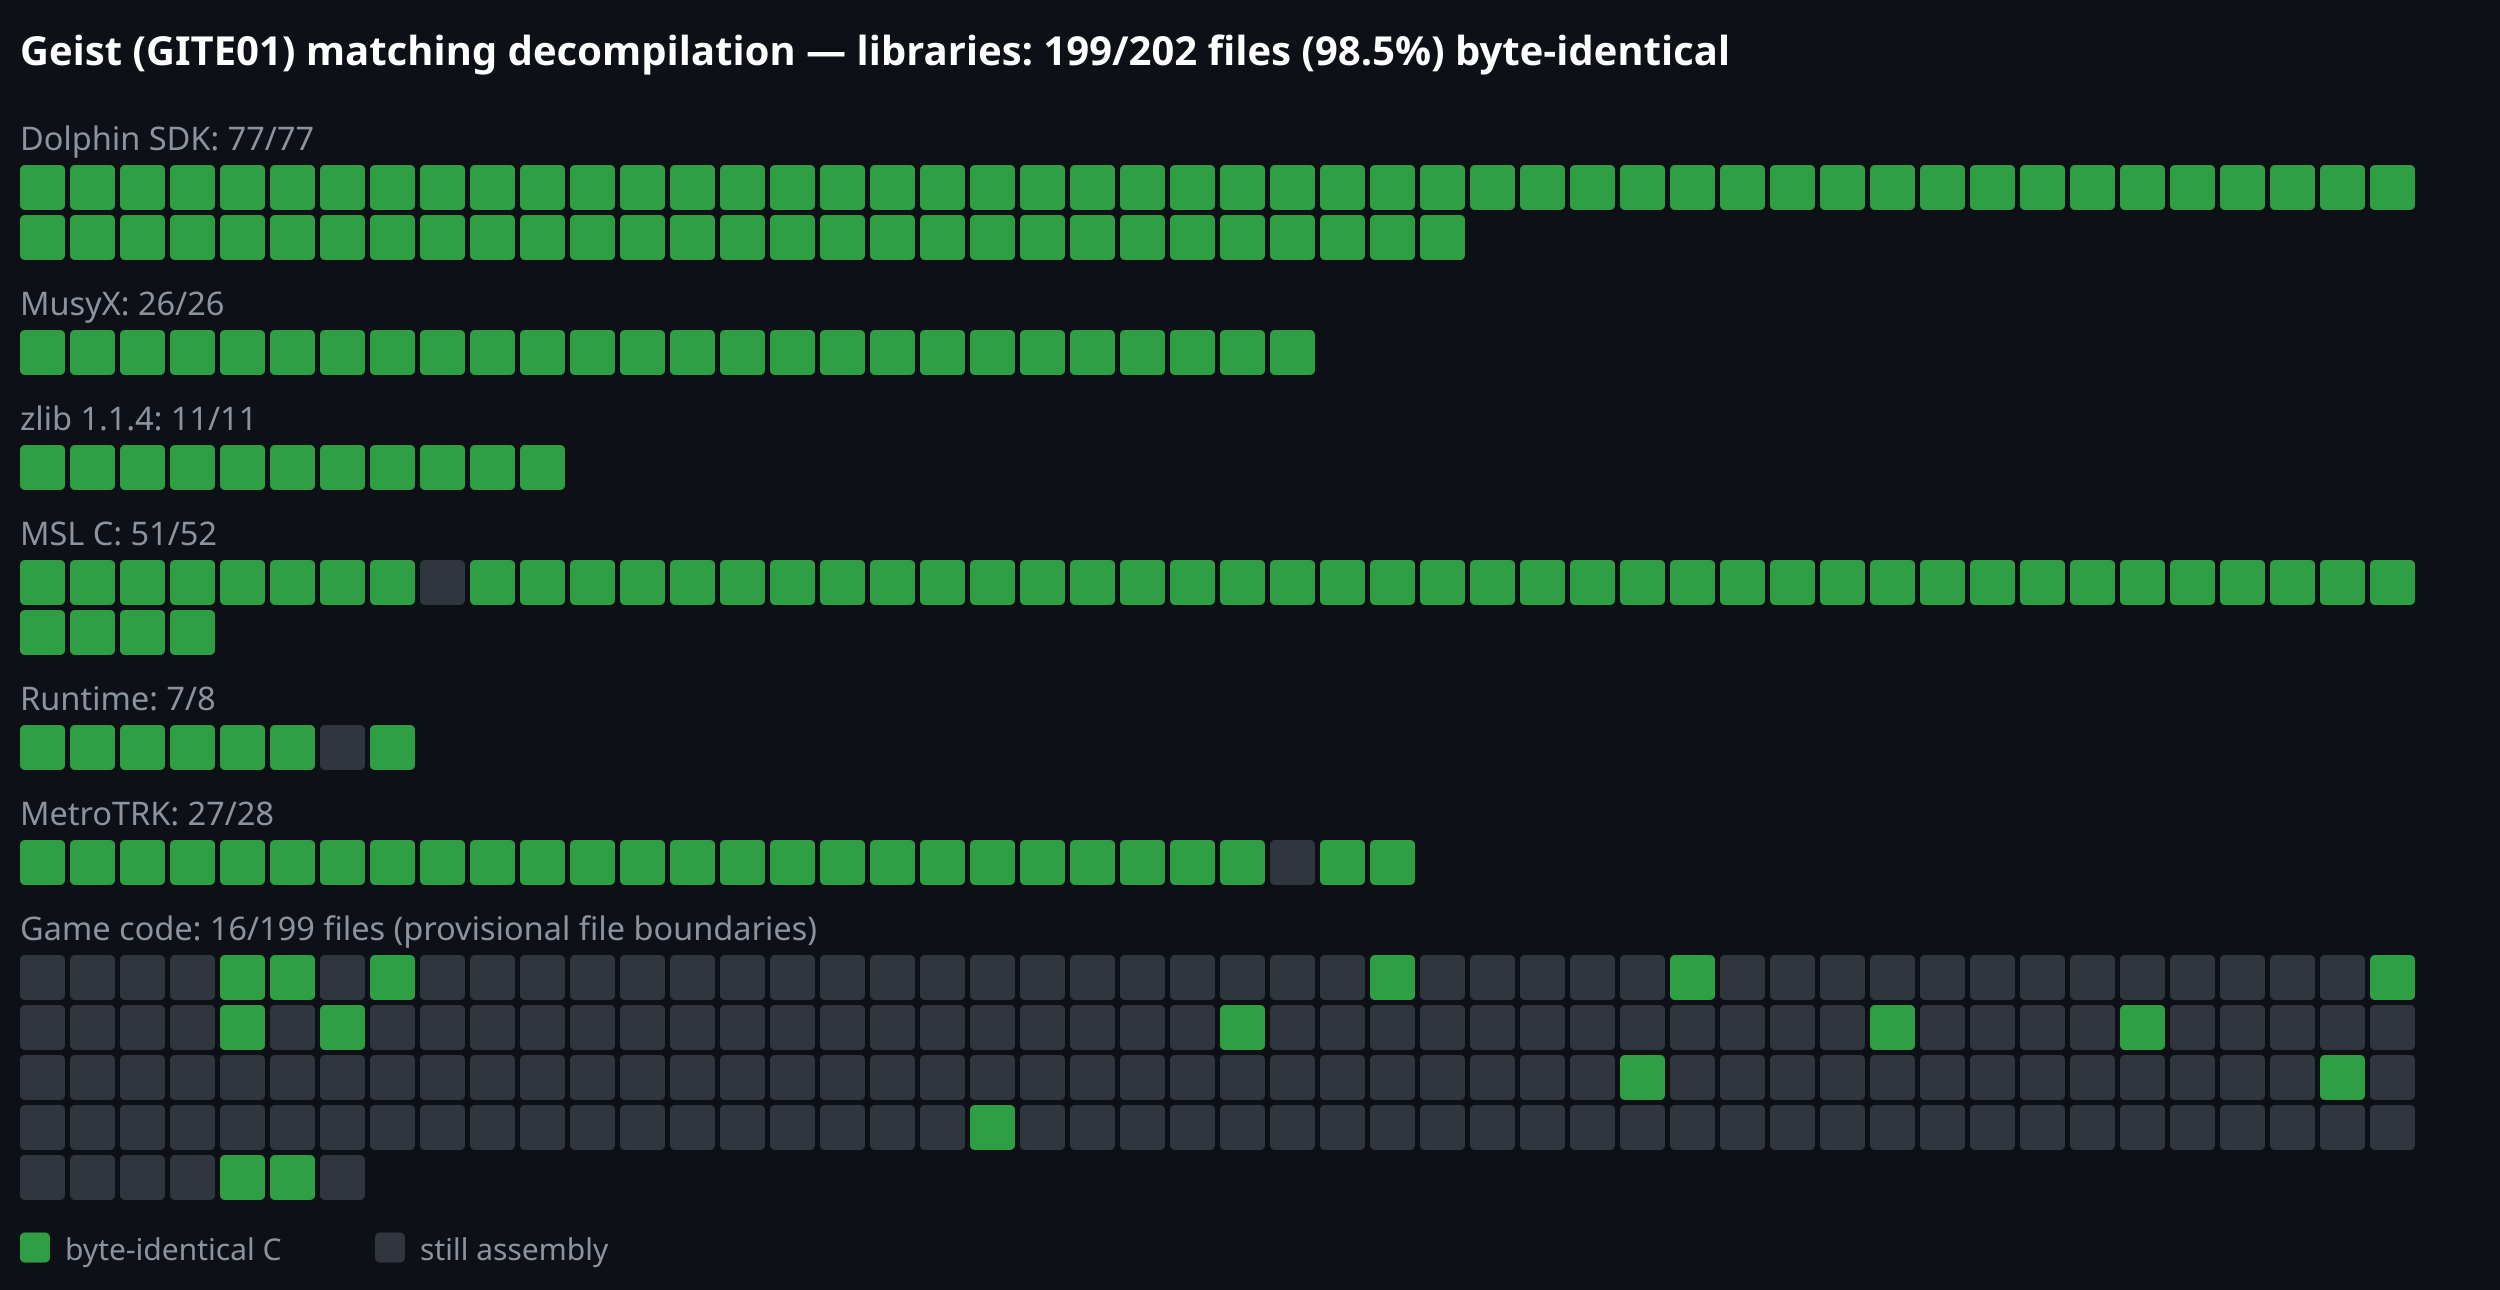
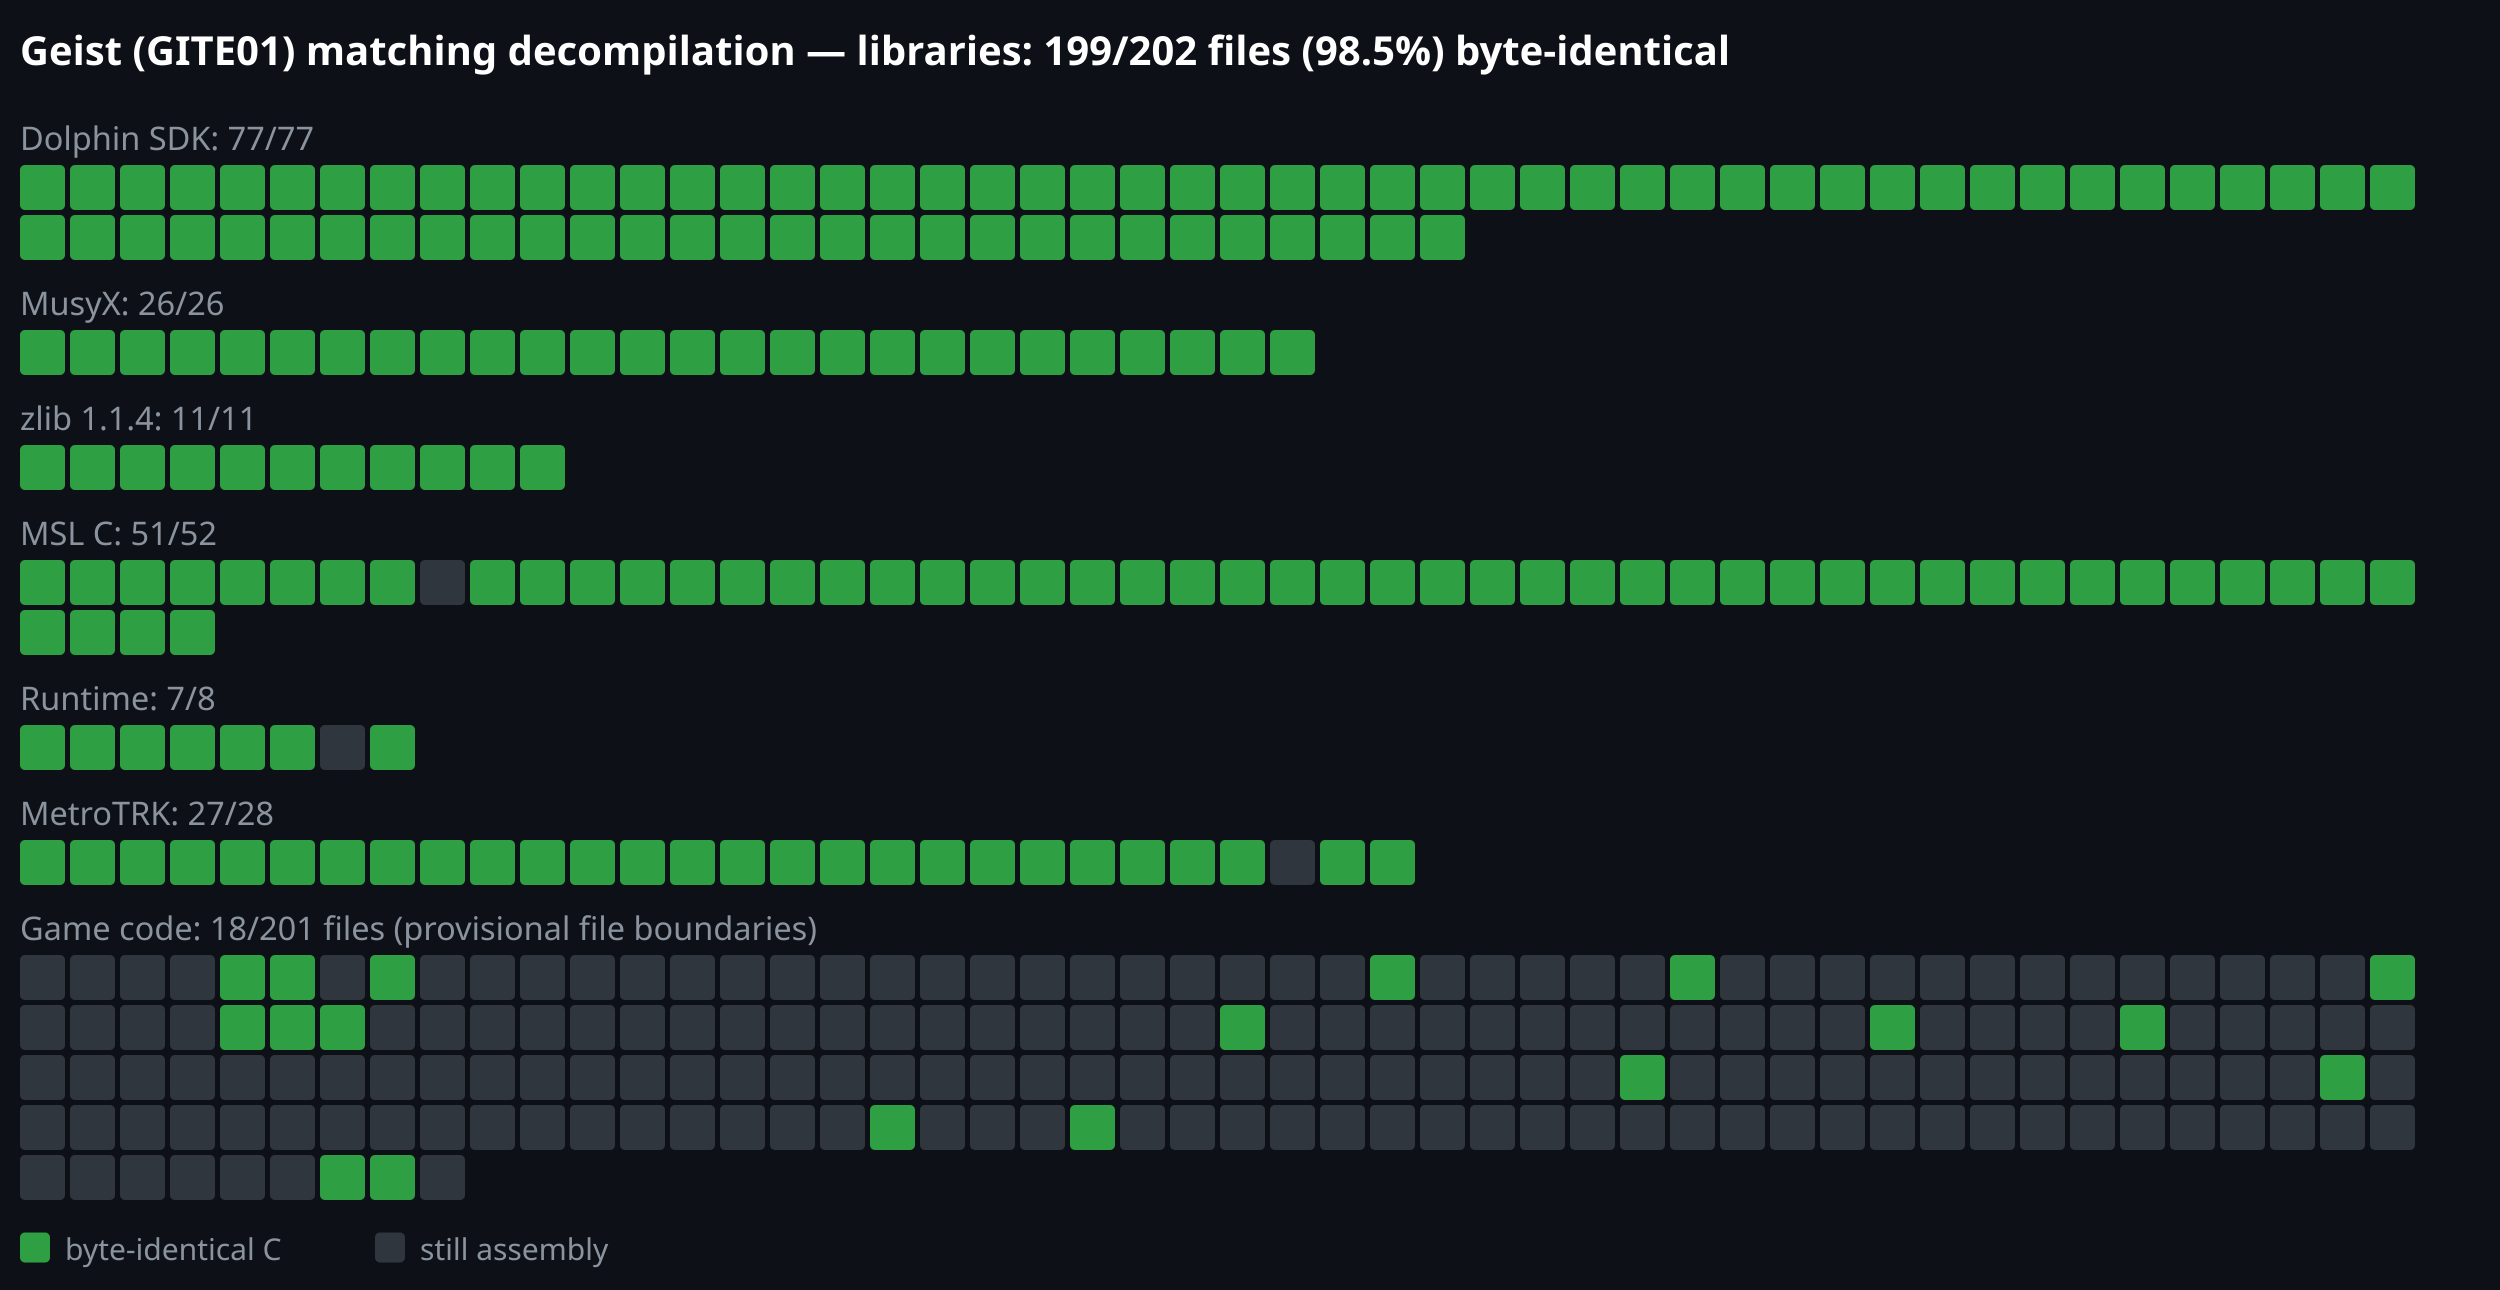
<svg xmlns="http://www.w3.org/2000/svg" viewBox="0 0 1000 516" width="1000" height="516">
  <rect width="1000" height="516" fill="#0d1117" />
  <text x="8" y="26" font-family="sans-serif" font-size="16" font-weight="bold" fill="#ffffff">Geist (GITE01) matching decompilation — libraries: 199/202 files (98.5%) byte-identical</text>
  <text x="8" y="60" font-family="sans-serif" font-size="13" font-weight="normal" fill="#8b949e">Dolphin SDK: 77/77</text>
  <rect x="8" y="66" width="18" height="18" rx="2" fill="#2ea043" />
  <rect x="28" y="66" width="18" height="18" rx="2" fill="#2ea043" />
  <rect x="48" y="66" width="18" height="18" rx="2" fill="#2ea043" />
  <rect x="68" y="66" width="18" height="18" rx="2" fill="#2ea043" />
  <rect x="88" y="66" width="18" height="18" rx="2" fill="#2ea043" />
  <rect x="108" y="66" width="18" height="18" rx="2" fill="#2ea043" />
  <rect x="128" y="66" width="18" height="18" rx="2" fill="#2ea043" />
  <rect x="148" y="66" width="18" height="18" rx="2" fill="#2ea043" />
  <rect x="168" y="66" width="18" height="18" rx="2" fill="#2ea043" />
  <rect x="188" y="66" width="18" height="18" rx="2" fill="#2ea043" />
  <rect x="208" y="66" width="18" height="18" rx="2" fill="#2ea043" />
  <rect x="228" y="66" width="18" height="18" rx="2" fill="#2ea043" />
  <rect x="248" y="66" width="18" height="18" rx="2" fill="#2ea043" />
  <rect x="268" y="66" width="18" height="18" rx="2" fill="#2ea043" />
  <rect x="288" y="66" width="18" height="18" rx="2" fill="#2ea043" />
  <rect x="308" y="66" width="18" height="18" rx="2" fill="#2ea043" />
  <rect x="328" y="66" width="18" height="18" rx="2" fill="#2ea043" />
  <rect x="348" y="66" width="18" height="18" rx="2" fill="#2ea043" />
  <rect x="368" y="66" width="18" height="18" rx="2" fill="#2ea043" />
  <rect x="388" y="66" width="18" height="18" rx="2" fill="#2ea043" />
  <rect x="408" y="66" width="18" height="18" rx="2" fill="#2ea043" />
  <rect x="428" y="66" width="18" height="18" rx="2" fill="#2ea043" />
  <rect x="448" y="66" width="18" height="18" rx="2" fill="#2ea043" />
  <rect x="468" y="66" width="18" height="18" rx="2" fill="#2ea043" />
  <rect x="488" y="66" width="18" height="18" rx="2" fill="#2ea043" />
  <rect x="508" y="66" width="18" height="18" rx="2" fill="#2ea043" />
  <rect x="528" y="66" width="18" height="18" rx="2" fill="#2ea043" />
  <rect x="548" y="66" width="18" height="18" rx="2" fill="#2ea043" />
  <rect x="568" y="66" width="18" height="18" rx="2" fill="#2ea043" />
  <rect x="588" y="66" width="18" height="18" rx="2" fill="#2ea043" />
  <rect x="608" y="66" width="18" height="18" rx="2" fill="#2ea043" />
  <rect x="628" y="66" width="18" height="18" rx="2" fill="#2ea043" />
  <rect x="648" y="66" width="18" height="18" rx="2" fill="#2ea043" />
  <rect x="668" y="66" width="18" height="18" rx="2" fill="#2ea043" />
  <rect x="688" y="66" width="18" height="18" rx="2" fill="#2ea043" />
  <rect x="708" y="66" width="18" height="18" rx="2" fill="#2ea043" />
  <rect x="728" y="66" width="18" height="18" rx="2" fill="#2ea043" />
  <rect x="748" y="66" width="18" height="18" rx="2" fill="#2ea043" />
  <rect x="768" y="66" width="18" height="18" rx="2" fill="#2ea043" />
  <rect x="788" y="66" width="18" height="18" rx="2" fill="#2ea043" />
  <rect x="808" y="66" width="18" height="18" rx="2" fill="#2ea043" />
  <rect x="828" y="66" width="18" height="18" rx="2" fill="#2ea043" />
  <rect x="848" y="66" width="18" height="18" rx="2" fill="#2ea043" />
  <rect x="868" y="66" width="18" height="18" rx="2" fill="#2ea043" />
  <rect x="888" y="66" width="18" height="18" rx="2" fill="#2ea043" />
  <rect x="908" y="66" width="18" height="18" rx="2" fill="#2ea043" />
  <rect x="928" y="66" width="18" height="18" rx="2" fill="#2ea043" />
  <rect x="948" y="66" width="18" height="18" rx="2" fill="#2ea043" />
  <rect x="8" y="86" width="18" height="18" rx="2" fill="#2ea043" />
  <rect x="28" y="86" width="18" height="18" rx="2" fill="#2ea043" />
  <rect x="48" y="86" width="18" height="18" rx="2" fill="#2ea043" />
  <rect x="68" y="86" width="18" height="18" rx="2" fill="#2ea043" />
  <rect x="88" y="86" width="18" height="18" rx="2" fill="#2ea043" />
  <rect x="108" y="86" width="18" height="18" rx="2" fill="#2ea043" />
  <rect x="128" y="86" width="18" height="18" rx="2" fill="#2ea043" />
  <rect x="148" y="86" width="18" height="18" rx="2" fill="#2ea043" />
  <rect x="168" y="86" width="18" height="18" rx="2" fill="#2ea043" />
  <rect x="188" y="86" width="18" height="18" rx="2" fill="#2ea043" />
  <rect x="208" y="86" width="18" height="18" rx="2" fill="#2ea043" />
  <rect x="228" y="86" width="18" height="18" rx="2" fill="#2ea043" />
  <rect x="248" y="86" width="18" height="18" rx="2" fill="#2ea043" />
  <rect x="268" y="86" width="18" height="18" rx="2" fill="#2ea043" />
  <rect x="288" y="86" width="18" height="18" rx="2" fill="#2ea043" />
  <rect x="308" y="86" width="18" height="18" rx="2" fill="#2ea043" />
  <rect x="328" y="86" width="18" height="18" rx="2" fill="#2ea043" />
  <rect x="348" y="86" width="18" height="18" rx="2" fill="#2ea043" />
  <rect x="368" y="86" width="18" height="18" rx="2" fill="#2ea043" />
  <rect x="388" y="86" width="18" height="18" rx="2" fill="#2ea043" />
  <rect x="408" y="86" width="18" height="18" rx="2" fill="#2ea043" />
  <rect x="428" y="86" width="18" height="18" rx="2" fill="#2ea043" />
  <rect x="448" y="86" width="18" height="18" rx="2" fill="#2ea043" />
  <rect x="468" y="86" width="18" height="18" rx="2" fill="#2ea043" />
  <rect x="488" y="86" width="18" height="18" rx="2" fill="#2ea043" />
  <rect x="508" y="86" width="18" height="18" rx="2" fill="#2ea043" />
  <rect x="528" y="86" width="18" height="18" rx="2" fill="#2ea043" />
  <rect x="548" y="86" width="18" height="18" rx="2" fill="#2ea043" />
  <rect x="568" y="86" width="18" height="18" rx="2" fill="#2ea043" />
  <text x="8" y="126" font-family="sans-serif" font-size="13" font-weight="normal" fill="#8b949e">MusyX: 26/26</text>
  <rect x="8" y="132" width="18" height="18" rx="2" fill="#2ea043" />
  <rect x="28" y="132" width="18" height="18" rx="2" fill="#2ea043" />
  <rect x="48" y="132" width="18" height="18" rx="2" fill="#2ea043" />
  <rect x="68" y="132" width="18" height="18" rx="2" fill="#2ea043" />
  <rect x="88" y="132" width="18" height="18" rx="2" fill="#2ea043" />
  <rect x="108" y="132" width="18" height="18" rx="2" fill="#2ea043" />
  <rect x="128" y="132" width="18" height="18" rx="2" fill="#2ea043" />
  <rect x="148" y="132" width="18" height="18" rx="2" fill="#2ea043" />
  <rect x="168" y="132" width="18" height="18" rx="2" fill="#2ea043" />
  <rect x="188" y="132" width="18" height="18" rx="2" fill="#2ea043" />
  <rect x="208" y="132" width="18" height="18" rx="2" fill="#2ea043" />
  <rect x="228" y="132" width="18" height="18" rx="2" fill="#2ea043" />
  <rect x="248" y="132" width="18" height="18" rx="2" fill="#2ea043" />
  <rect x="268" y="132" width="18" height="18" rx="2" fill="#2ea043" />
  <rect x="288" y="132" width="18" height="18" rx="2" fill="#2ea043" />
  <rect x="308" y="132" width="18" height="18" rx="2" fill="#2ea043" />
  <rect x="328" y="132" width="18" height="18" rx="2" fill="#2ea043" />
  <rect x="348" y="132" width="18" height="18" rx="2" fill="#2ea043" />
  <rect x="368" y="132" width="18" height="18" rx="2" fill="#2ea043" />
  <rect x="388" y="132" width="18" height="18" rx="2" fill="#2ea043" />
  <rect x="408" y="132" width="18" height="18" rx="2" fill="#2ea043" />
  <rect x="428" y="132" width="18" height="18" rx="2" fill="#2ea043" />
  <rect x="448" y="132" width="18" height="18" rx="2" fill="#2ea043" />
  <rect x="468" y="132" width="18" height="18" rx="2" fill="#2ea043" />
  <rect x="488" y="132" width="18" height="18" rx="2" fill="#2ea043" />
  <rect x="508" y="132" width="18" height="18" rx="2" fill="#2ea043" />
  <text x="8" y="172" font-family="sans-serif" font-size="13" font-weight="normal" fill="#8b949e">zlib 1.1.4: 11/11</text>
  <rect x="8" y="178" width="18" height="18" rx="2" fill="#2ea043" />
  <rect x="28" y="178" width="18" height="18" rx="2" fill="#2ea043" />
  <rect x="48" y="178" width="18" height="18" rx="2" fill="#2ea043" />
  <rect x="68" y="178" width="18" height="18" rx="2" fill="#2ea043" />
  <rect x="88" y="178" width="18" height="18" rx="2" fill="#2ea043" />
  <rect x="108" y="178" width="18" height="18" rx="2" fill="#2ea043" />
  <rect x="128" y="178" width="18" height="18" rx="2" fill="#2ea043" />
  <rect x="148" y="178" width="18" height="18" rx="2" fill="#2ea043" />
  <rect x="168" y="178" width="18" height="18" rx="2" fill="#2ea043" />
  <rect x="188" y="178" width="18" height="18" rx="2" fill="#2ea043" />
  <rect x="208" y="178" width="18" height="18" rx="2" fill="#2ea043" />
  <text x="8" y="218" font-family="sans-serif" font-size="13" font-weight="normal" fill="#8b949e">MSL C: 51/52</text>
  <rect x="8" y="224" width="18" height="18" rx="2" fill="#2ea043" />
  <rect x="28" y="224" width="18" height="18" rx="2" fill="#2ea043" />
  <rect x="48" y="224" width="18" height="18" rx="2" fill="#2ea043" />
  <rect x="68" y="224" width="18" height="18" rx="2" fill="#2ea043" />
  <rect x="88" y="224" width="18" height="18" rx="2" fill="#2ea043" />
  <rect x="108" y="224" width="18" height="18" rx="2" fill="#2ea043" />
  <rect x="128" y="224" width="18" height="18" rx="2" fill="#2ea043" />
  <rect x="148" y="224" width="18" height="18" rx="2" fill="#2ea043" />
  <rect x="168" y="224" width="18" height="18" rx="2" fill="#30363d" />
  <rect x="188" y="224" width="18" height="18" rx="2" fill="#2ea043" />
  <rect x="208" y="224" width="18" height="18" rx="2" fill="#2ea043" />
  <rect x="228" y="224" width="18" height="18" rx="2" fill="#2ea043" />
  <rect x="248" y="224" width="18" height="18" rx="2" fill="#2ea043" />
  <rect x="268" y="224" width="18" height="18" rx="2" fill="#2ea043" />
  <rect x="288" y="224" width="18" height="18" rx="2" fill="#2ea043" />
  <rect x="308" y="224" width="18" height="18" rx="2" fill="#2ea043" />
  <rect x="328" y="224" width="18" height="18" rx="2" fill="#2ea043" />
  <rect x="348" y="224" width="18" height="18" rx="2" fill="#2ea043" />
  <rect x="368" y="224" width="18" height="18" rx="2" fill="#2ea043" />
  <rect x="388" y="224" width="18" height="18" rx="2" fill="#2ea043" />
  <rect x="408" y="224" width="18" height="18" rx="2" fill="#2ea043" />
  <rect x="428" y="224" width="18" height="18" rx="2" fill="#2ea043" />
  <rect x="448" y="224" width="18" height="18" rx="2" fill="#2ea043" />
  <rect x="468" y="224" width="18" height="18" rx="2" fill="#2ea043" />
  <rect x="488" y="224" width="18" height="18" rx="2" fill="#2ea043" />
  <rect x="508" y="224" width="18" height="18" rx="2" fill="#2ea043" />
  <rect x="528" y="224" width="18" height="18" rx="2" fill="#2ea043" />
  <rect x="548" y="224" width="18" height="18" rx="2" fill="#2ea043" />
  <rect x="568" y="224" width="18" height="18" rx="2" fill="#2ea043" />
  <rect x="588" y="224" width="18" height="18" rx="2" fill="#2ea043" />
  <rect x="608" y="224" width="18" height="18" rx="2" fill="#2ea043" />
  <rect x="628" y="224" width="18" height="18" rx="2" fill="#2ea043" />
  <rect x="648" y="224" width="18" height="18" rx="2" fill="#2ea043" />
  <rect x="668" y="224" width="18" height="18" rx="2" fill="#2ea043" />
  <rect x="688" y="224" width="18" height="18" rx="2" fill="#2ea043" />
  <rect x="708" y="224" width="18" height="18" rx="2" fill="#2ea043" />
  <rect x="728" y="224" width="18" height="18" rx="2" fill="#2ea043" />
  <rect x="748" y="224" width="18" height="18" rx="2" fill="#2ea043" />
  <rect x="768" y="224" width="18" height="18" rx="2" fill="#2ea043" />
  <rect x="788" y="224" width="18" height="18" rx="2" fill="#2ea043" />
  <rect x="808" y="224" width="18" height="18" rx="2" fill="#2ea043" />
  <rect x="828" y="224" width="18" height="18" rx="2" fill="#2ea043" />
  <rect x="848" y="224" width="18" height="18" rx="2" fill="#2ea043" />
  <rect x="868" y="224" width="18" height="18" rx="2" fill="#2ea043" />
  <rect x="888" y="224" width="18" height="18" rx="2" fill="#2ea043" />
  <rect x="908" y="224" width="18" height="18" rx="2" fill="#2ea043" />
  <rect x="928" y="224" width="18" height="18" rx="2" fill="#2ea043" />
  <rect x="948" y="224" width="18" height="18" rx="2" fill="#2ea043" />
  <rect x="8" y="244" width="18" height="18" rx="2" fill="#2ea043" />
  <rect x="28" y="244" width="18" height="18" rx="2" fill="#2ea043" />
  <rect x="48" y="244" width="18" height="18" rx="2" fill="#2ea043" />
  <rect x="68" y="244" width="18" height="18" rx="2" fill="#2ea043" />
  <text x="8" y="284" font-family="sans-serif" font-size="13" font-weight="normal" fill="#8b949e">Runtime: 7/8</text>
  <rect x="8" y="290" width="18" height="18" rx="2" fill="#2ea043" />
  <rect x="28" y="290" width="18" height="18" rx="2" fill="#2ea043" />
  <rect x="48" y="290" width="18" height="18" rx="2" fill="#2ea043" />
  <rect x="68" y="290" width="18" height="18" rx="2" fill="#2ea043" />
  <rect x="88" y="290" width="18" height="18" rx="2" fill="#2ea043" />
  <rect x="108" y="290" width="18" height="18" rx="2" fill="#2ea043" />
  <rect x="128" y="290" width="18" height="18" rx="2" fill="#30363d" />
  <rect x="148" y="290" width="18" height="18" rx="2" fill="#2ea043" />
  <text x="8" y="330" font-family="sans-serif" font-size="13" font-weight="normal" fill="#8b949e">MetroTRK: 27/28</text>
  <rect x="8" y="336" width="18" height="18" rx="2" fill="#2ea043" />
  <rect x="28" y="336" width="18" height="18" rx="2" fill="#2ea043" />
  <rect x="48" y="336" width="18" height="18" rx="2" fill="#2ea043" />
  <rect x="68" y="336" width="18" height="18" rx="2" fill="#2ea043" />
  <rect x="88" y="336" width="18" height="18" rx="2" fill="#2ea043" />
  <rect x="108" y="336" width="18" height="18" rx="2" fill="#2ea043" />
  <rect x="128" y="336" width="18" height="18" rx="2" fill="#2ea043" />
  <rect x="148" y="336" width="18" height="18" rx="2" fill="#2ea043" />
  <rect x="168" y="336" width="18" height="18" rx="2" fill="#2ea043" />
  <rect x="188" y="336" width="18" height="18" rx="2" fill="#2ea043" />
  <rect x="208" y="336" width="18" height="18" rx="2" fill="#2ea043" />
  <rect x="228" y="336" width="18" height="18" rx="2" fill="#2ea043" />
  <rect x="248" y="336" width="18" height="18" rx="2" fill="#2ea043" />
  <rect x="268" y="336" width="18" height="18" rx="2" fill="#2ea043" />
  <rect x="288" y="336" width="18" height="18" rx="2" fill="#2ea043" />
  <rect x="308" y="336" width="18" height="18" rx="2" fill="#2ea043" />
  <rect x="328" y="336" width="18" height="18" rx="2" fill="#2ea043" />
  <rect x="348" y="336" width="18" height="18" rx="2" fill="#2ea043" />
  <rect x="368" y="336" width="18" height="18" rx="2" fill="#2ea043" />
  <rect x="388" y="336" width="18" height="18" rx="2" fill="#2ea043" />
  <rect x="408" y="336" width="18" height="18" rx="2" fill="#2ea043" />
  <rect x="428" y="336" width="18" height="18" rx="2" fill="#2ea043" />
  <rect x="448" y="336" width="18" height="18" rx="2" fill="#2ea043" />
  <rect x="468" y="336" width="18" height="18" rx="2" fill="#2ea043" />
  <rect x="488" y="336" width="18" height="18" rx="2" fill="#2ea043" />
  <rect x="508" y="336" width="18" height="18" rx="2" fill="#30363d" />
  <rect x="528" y="336" width="18" height="18" rx="2" fill="#2ea043" />
  <rect x="548" y="336" width="18" height="18" rx="2" fill="#2ea043" />
-   <text x="8" y="376" font-family="sans-serif" font-size="13" font-weight="normal" fill="#8b949e">Game code: 16/199 files (provisional file boundaries)</text>
+   <text x="8" y="376" font-family="sans-serif" font-size="13" font-weight="normal" fill="#8b949e">Game code: 18/201 files (provisional file boundaries)</text>
  <rect x="8" y="382" width="18" height="18" rx="2" fill="#30363d" />
  <rect x="28" y="382" width="18" height="18" rx="2" fill="#30363d" />
  <rect x="48" y="382" width="18" height="18" rx="2" fill="#30363d" />
  <rect x="68" y="382" width="18" height="18" rx="2" fill="#30363d" />
  <rect x="88" y="382" width="18" height="18" rx="2" fill="#2ea043" />
  <rect x="108" y="382" width="18" height="18" rx="2" fill="#2ea043" />
  <rect x="128" y="382" width="18" height="18" rx="2" fill="#30363d" />
  <rect x="148" y="382" width="18" height="18" rx="2" fill="#2ea043" />
  <rect x="168" y="382" width="18" height="18" rx="2" fill="#30363d" />
  <rect x="188" y="382" width="18" height="18" rx="2" fill="#30363d" />
  <rect x="208" y="382" width="18" height="18" rx="2" fill="#30363d" />
  <rect x="228" y="382" width="18" height="18" rx="2" fill="#30363d" />
  <rect x="248" y="382" width="18" height="18" rx="2" fill="#30363d" />
  <rect x="268" y="382" width="18" height="18" rx="2" fill="#30363d" />
  <rect x="288" y="382" width="18" height="18" rx="2" fill="#30363d" />
  <rect x="308" y="382" width="18" height="18" rx="2" fill="#30363d" />
  <rect x="328" y="382" width="18" height="18" rx="2" fill="#30363d" />
  <rect x="348" y="382" width="18" height="18" rx="2" fill="#30363d" />
  <rect x="368" y="382" width="18" height="18" rx="2" fill="#30363d" />
  <rect x="388" y="382" width="18" height="18" rx="2" fill="#30363d" />
  <rect x="408" y="382" width="18" height="18" rx="2" fill="#30363d" />
  <rect x="428" y="382" width="18" height="18" rx="2" fill="#30363d" />
  <rect x="448" y="382" width="18" height="18" rx="2" fill="#30363d" />
  <rect x="468" y="382" width="18" height="18" rx="2" fill="#30363d" />
  <rect x="488" y="382" width="18" height="18" rx="2" fill="#30363d" />
  <rect x="508" y="382" width="18" height="18" rx="2" fill="#30363d" />
  <rect x="528" y="382" width="18" height="18" rx="2" fill="#30363d" />
  <rect x="548" y="382" width="18" height="18" rx="2" fill="#2ea043" />
  <rect x="568" y="382" width="18" height="18" rx="2" fill="#30363d" />
  <rect x="588" y="382" width="18" height="18" rx="2" fill="#30363d" />
  <rect x="608" y="382" width="18" height="18" rx="2" fill="#30363d" />
  <rect x="628" y="382" width="18" height="18" rx="2" fill="#30363d" />
  <rect x="648" y="382" width="18" height="18" rx="2" fill="#30363d" />
  <rect x="668" y="382" width="18" height="18" rx="2" fill="#2ea043" />
  <rect x="688" y="382" width="18" height="18" rx="2" fill="#30363d" />
  <rect x="708" y="382" width="18" height="18" rx="2" fill="#30363d" />
  <rect x="728" y="382" width="18" height="18" rx="2" fill="#30363d" />
  <rect x="748" y="382" width="18" height="18" rx="2" fill="#30363d" />
  <rect x="768" y="382" width="18" height="18" rx="2" fill="#30363d" />
  <rect x="788" y="382" width="18" height="18" rx="2" fill="#30363d" />
  <rect x="808" y="382" width="18" height="18" rx="2" fill="#30363d" />
  <rect x="828" y="382" width="18" height="18" rx="2" fill="#30363d" />
  <rect x="848" y="382" width="18" height="18" rx="2" fill="#30363d" />
  <rect x="868" y="382" width="18" height="18" rx="2" fill="#30363d" />
  <rect x="888" y="382" width="18" height="18" rx="2" fill="#30363d" />
  <rect x="908" y="382" width="18" height="18" rx="2" fill="#30363d" />
  <rect x="928" y="382" width="18" height="18" rx="2" fill="#30363d" />
  <rect x="948" y="382" width="18" height="18" rx="2" fill="#2ea043" />
  <rect x="8" y="402" width="18" height="18" rx="2" fill="#30363d" />
  <rect x="28" y="402" width="18" height="18" rx="2" fill="#30363d" />
  <rect x="48" y="402" width="18" height="18" rx="2" fill="#30363d" />
  <rect x="68" y="402" width="18" height="18" rx="2" fill="#30363d" />
  <rect x="88" y="402" width="18" height="18" rx="2" fill="#2ea043" />
-   <rect x="108" y="402" width="18" height="18" rx="2" fill="#30363d" />
+   <rect x="108" y="402" width="18" height="18" rx="2" fill="#2ea043" />
  <rect x="128" y="402" width="18" height="18" rx="2" fill="#2ea043" />
  <rect x="148" y="402" width="18" height="18" rx="2" fill="#30363d" />
  <rect x="168" y="402" width="18" height="18" rx="2" fill="#30363d" />
  <rect x="188" y="402" width="18" height="18" rx="2" fill="#30363d" />
  <rect x="208" y="402" width="18" height="18" rx="2" fill="#30363d" />
  <rect x="228" y="402" width="18" height="18" rx="2" fill="#30363d" />
  <rect x="248" y="402" width="18" height="18" rx="2" fill="#30363d" />
  <rect x="268" y="402" width="18" height="18" rx="2" fill="#30363d" />
  <rect x="288" y="402" width="18" height="18" rx="2" fill="#30363d" />
  <rect x="308" y="402" width="18" height="18" rx="2" fill="#30363d" />
  <rect x="328" y="402" width="18" height="18" rx="2" fill="#30363d" />
  <rect x="348" y="402" width="18" height="18" rx="2" fill="#30363d" />
  <rect x="368" y="402" width="18" height="18" rx="2" fill="#30363d" />
  <rect x="388" y="402" width="18" height="18" rx="2" fill="#30363d" />
  <rect x="408" y="402" width="18" height="18" rx="2" fill="#30363d" />
  <rect x="428" y="402" width="18" height="18" rx="2" fill="#30363d" />
  <rect x="448" y="402" width="18" height="18" rx="2" fill="#30363d" />
  <rect x="468" y="402" width="18" height="18" rx="2" fill="#30363d" />
  <rect x="488" y="402" width="18" height="18" rx="2" fill="#2ea043" />
  <rect x="508" y="402" width="18" height="18" rx="2" fill="#30363d" />
  <rect x="528" y="402" width="18" height="18" rx="2" fill="#30363d" />
  <rect x="548" y="402" width="18" height="18" rx="2" fill="#30363d" />
  <rect x="568" y="402" width="18" height="18" rx="2" fill="#30363d" />
  <rect x="588" y="402" width="18" height="18" rx="2" fill="#30363d" />
  <rect x="608" y="402" width="18" height="18" rx="2" fill="#30363d" />
  <rect x="628" y="402" width="18" height="18" rx="2" fill="#30363d" />
  <rect x="648" y="402" width="18" height="18" rx="2" fill="#30363d" />
  <rect x="668" y="402" width="18" height="18" rx="2" fill="#30363d" />
  <rect x="688" y="402" width="18" height="18" rx="2" fill="#30363d" />
  <rect x="708" y="402" width="18" height="18" rx="2" fill="#30363d" />
  <rect x="728" y="402" width="18" height="18" rx="2" fill="#30363d" />
  <rect x="748" y="402" width="18" height="18" rx="2" fill="#2ea043" />
  <rect x="768" y="402" width="18" height="18" rx="2" fill="#30363d" />
  <rect x="788" y="402" width="18" height="18" rx="2" fill="#30363d" />
  <rect x="808" y="402" width="18" height="18" rx="2" fill="#30363d" />
  <rect x="828" y="402" width="18" height="18" rx="2" fill="#30363d" />
  <rect x="848" y="402" width="18" height="18" rx="2" fill="#2ea043" />
  <rect x="868" y="402" width="18" height="18" rx="2" fill="#30363d" />
  <rect x="888" y="402" width="18" height="18" rx="2" fill="#30363d" />
  <rect x="908" y="402" width="18" height="18" rx="2" fill="#30363d" />
  <rect x="928" y="402" width="18" height="18" rx="2" fill="#30363d" />
  <rect x="948" y="402" width="18" height="18" rx="2" fill="#30363d" />
  <rect x="8" y="422" width="18" height="18" rx="2" fill="#30363d" />
  <rect x="28" y="422" width="18" height="18" rx="2" fill="#30363d" />
  <rect x="48" y="422" width="18" height="18" rx="2" fill="#30363d" />
  <rect x="68" y="422" width="18" height="18" rx="2" fill="#30363d" />
  <rect x="88" y="422" width="18" height="18" rx="2" fill="#30363d" />
  <rect x="108" y="422" width="18" height="18" rx="2" fill="#30363d" />
  <rect x="128" y="422" width="18" height="18" rx="2" fill="#30363d" />
  <rect x="148" y="422" width="18" height="18" rx="2" fill="#30363d" />
  <rect x="168" y="422" width="18" height="18" rx="2" fill="#30363d" />
  <rect x="188" y="422" width="18" height="18" rx="2" fill="#30363d" />
  <rect x="208" y="422" width="18" height="18" rx="2" fill="#30363d" />
  <rect x="228" y="422" width="18" height="18" rx="2" fill="#30363d" />
  <rect x="248" y="422" width="18" height="18" rx="2" fill="#30363d" />
  <rect x="268" y="422" width="18" height="18" rx="2" fill="#30363d" />
  <rect x="288" y="422" width="18" height="18" rx="2" fill="#30363d" />
  <rect x="308" y="422" width="18" height="18" rx="2" fill="#30363d" />
  <rect x="328" y="422" width="18" height="18" rx="2" fill="#30363d" />
  <rect x="348" y="422" width="18" height="18" rx="2" fill="#30363d" />
  <rect x="368" y="422" width="18" height="18" rx="2" fill="#30363d" />
  <rect x="388" y="422" width="18" height="18" rx="2" fill="#30363d" />
  <rect x="408" y="422" width="18" height="18" rx="2" fill="#30363d" />
  <rect x="428" y="422" width="18" height="18" rx="2" fill="#30363d" />
  <rect x="448" y="422" width="18" height="18" rx="2" fill="#30363d" />
  <rect x="468" y="422" width="18" height="18" rx="2" fill="#30363d" />
  <rect x="488" y="422" width="18" height="18" rx="2" fill="#30363d" />
  <rect x="508" y="422" width="18" height="18" rx="2" fill="#30363d" />
  <rect x="528" y="422" width="18" height="18" rx="2" fill="#30363d" />
  <rect x="548" y="422" width="18" height="18" rx="2" fill="#30363d" />
  <rect x="568" y="422" width="18" height="18" rx="2" fill="#30363d" />
  <rect x="588" y="422" width="18" height="18" rx="2" fill="#30363d" />
  <rect x="608" y="422" width="18" height="18" rx="2" fill="#30363d" />
  <rect x="628" y="422" width="18" height="18" rx="2" fill="#30363d" />
  <rect x="648" y="422" width="18" height="18" rx="2" fill="#2ea043" />
  <rect x="668" y="422" width="18" height="18" rx="2" fill="#30363d" />
  <rect x="688" y="422" width="18" height="18" rx="2" fill="#30363d" />
  <rect x="708" y="422" width="18" height="18" rx="2" fill="#30363d" />
  <rect x="728" y="422" width="18" height="18" rx="2" fill="#30363d" />
  <rect x="748" y="422" width="18" height="18" rx="2" fill="#30363d" />
  <rect x="768" y="422" width="18" height="18" rx="2" fill="#30363d" />
  <rect x="788" y="422" width="18" height="18" rx="2" fill="#30363d" />
  <rect x="808" y="422" width="18" height="18" rx="2" fill="#30363d" />
  <rect x="828" y="422" width="18" height="18" rx="2" fill="#30363d" />
  <rect x="848" y="422" width="18" height="18" rx="2" fill="#30363d" />
  <rect x="868" y="422" width="18" height="18" rx="2" fill="#30363d" />
  <rect x="888" y="422" width="18" height="18" rx="2" fill="#30363d" />
  <rect x="908" y="422" width="18" height="18" rx="2" fill="#30363d" />
  <rect x="928" y="422" width="18" height="18" rx="2" fill="#2ea043" />
  <rect x="948" y="422" width="18" height="18" rx="2" fill="#30363d" />
  <rect x="8" y="442" width="18" height="18" rx="2" fill="#30363d" />
  <rect x="28" y="442" width="18" height="18" rx="2" fill="#30363d" />
  <rect x="48" y="442" width="18" height="18" rx="2" fill="#30363d" />
  <rect x="68" y="442" width="18" height="18" rx="2" fill="#30363d" />
  <rect x="88" y="442" width="18" height="18" rx="2" fill="#30363d" />
  <rect x="108" y="442" width="18" height="18" rx="2" fill="#30363d" />
  <rect x="128" y="442" width="18" height="18" rx="2" fill="#30363d" />
  <rect x="148" y="442" width="18" height="18" rx="2" fill="#30363d" />
  <rect x="168" y="442" width="18" height="18" rx="2" fill="#30363d" />
  <rect x="188" y="442" width="18" height="18" rx="2" fill="#30363d" />
  <rect x="208" y="442" width="18" height="18" rx="2" fill="#30363d" />
  <rect x="228" y="442" width="18" height="18" rx="2" fill="#30363d" />
  <rect x="248" y="442" width="18" height="18" rx="2" fill="#30363d" />
  <rect x="268" y="442" width="18" height="18" rx="2" fill="#30363d" />
  <rect x="288" y="442" width="18" height="18" rx="2" fill="#30363d" />
  <rect x="308" y="442" width="18" height="18" rx="2" fill="#30363d" />
  <rect x="328" y="442" width="18" height="18" rx="2" fill="#30363d" />
-   <rect x="348" y="442" width="18" height="18" rx="2" fill="#30363d" />
+   <rect x="348" y="442" width="18" height="18" rx="2" fill="#2ea043" />
  <rect x="368" y="442" width="18" height="18" rx="2" fill="#30363d" />
-   <rect x="388" y="442" width="18" height="18" rx="2" fill="#2ea043" />
+   <rect x="388" y="442" width="18" height="18" rx="2" fill="#30363d" />
  <rect x="408" y="442" width="18" height="18" rx="2" fill="#30363d" />
-   <rect x="428" y="442" width="18" height="18" rx="2" fill="#30363d" />
+   <rect x="428" y="442" width="18" height="18" rx="2" fill="#2ea043" />
  <rect x="448" y="442" width="18" height="18" rx="2" fill="#30363d" />
  <rect x="468" y="442" width="18" height="18" rx="2" fill="#30363d" />
  <rect x="488" y="442" width="18" height="18" rx="2" fill="#30363d" />
  <rect x="508" y="442" width="18" height="18" rx="2" fill="#30363d" />
  <rect x="528" y="442" width="18" height="18" rx="2" fill="#30363d" />
  <rect x="548" y="442" width="18" height="18" rx="2" fill="#30363d" />
  <rect x="568" y="442" width="18" height="18" rx="2" fill="#30363d" />
  <rect x="588" y="442" width="18" height="18" rx="2" fill="#30363d" />
  <rect x="608" y="442" width="18" height="18" rx="2" fill="#30363d" />
  <rect x="628" y="442" width="18" height="18" rx="2" fill="#30363d" />
  <rect x="648" y="442" width="18" height="18" rx="2" fill="#30363d" />
  <rect x="668" y="442" width="18" height="18" rx="2" fill="#30363d" />
  <rect x="688" y="442" width="18" height="18" rx="2" fill="#30363d" />
  <rect x="708" y="442" width="18" height="18" rx="2" fill="#30363d" />
  <rect x="728" y="442" width="18" height="18" rx="2" fill="#30363d" />
  <rect x="748" y="442" width="18" height="18" rx="2" fill="#30363d" />
  <rect x="768" y="442" width="18" height="18" rx="2" fill="#30363d" />
  <rect x="788" y="442" width="18" height="18" rx="2" fill="#30363d" />
  <rect x="808" y="442" width="18" height="18" rx="2" fill="#30363d" />
  <rect x="828" y="442" width="18" height="18" rx="2" fill="#30363d" />
  <rect x="848" y="442" width="18" height="18" rx="2" fill="#30363d" />
  <rect x="868" y="442" width="18" height="18" rx="2" fill="#30363d" />
  <rect x="888" y="442" width="18" height="18" rx="2" fill="#30363d" />
  <rect x="908" y="442" width="18" height="18" rx="2" fill="#30363d" />
  <rect x="928" y="442" width="18" height="18" rx="2" fill="#30363d" />
  <rect x="948" y="442" width="18" height="18" rx="2" fill="#30363d" />
  <rect x="8" y="462" width="18" height="18" rx="2" fill="#30363d" />
  <rect x="28" y="462" width="18" height="18" rx="2" fill="#30363d" />
  <rect x="48" y="462" width="18" height="18" rx="2" fill="#30363d" />
  <rect x="68" y="462" width="18" height="18" rx="2" fill="#30363d" />
-   <rect x="88" y="462" width="18" height="18" rx="2" fill="#2ea043" />
-   <rect x="108" y="462" width="18" height="18" rx="2" fill="#2ea043" />
-   <rect x="128" y="462" width="18" height="18" rx="2" fill="#30363d" />
+   <rect x="88" y="462" width="18" height="18" rx="2" fill="#30363d" />
+   <rect x="108" y="462" width="18" height="18" rx="2" fill="#30363d" />
+   <rect x="128" y="462" width="18" height="18" rx="2" fill="#2ea043" />
+   <rect x="148" y="462" width="18" height="18" rx="2" fill="#2ea043" />
+   <rect x="168" y="462" width="18" height="18" rx="2" fill="#30363d" />
  <rect x="8" y="493" width="12" height="12" rx="2" fill="#2ea043" />
  <text x="26" y="504" font-family="sans-serif" font-size="12" font-weight="normal" fill="#8b949e">byte-identical C</text>
  <rect x="150" y="493" width="12" height="12" rx="2" fill="#30363d" />
  <text x="168" y="504" font-family="sans-serif" font-size="12" font-weight="normal" fill="#8b949e">still assembly</text>
</svg>
